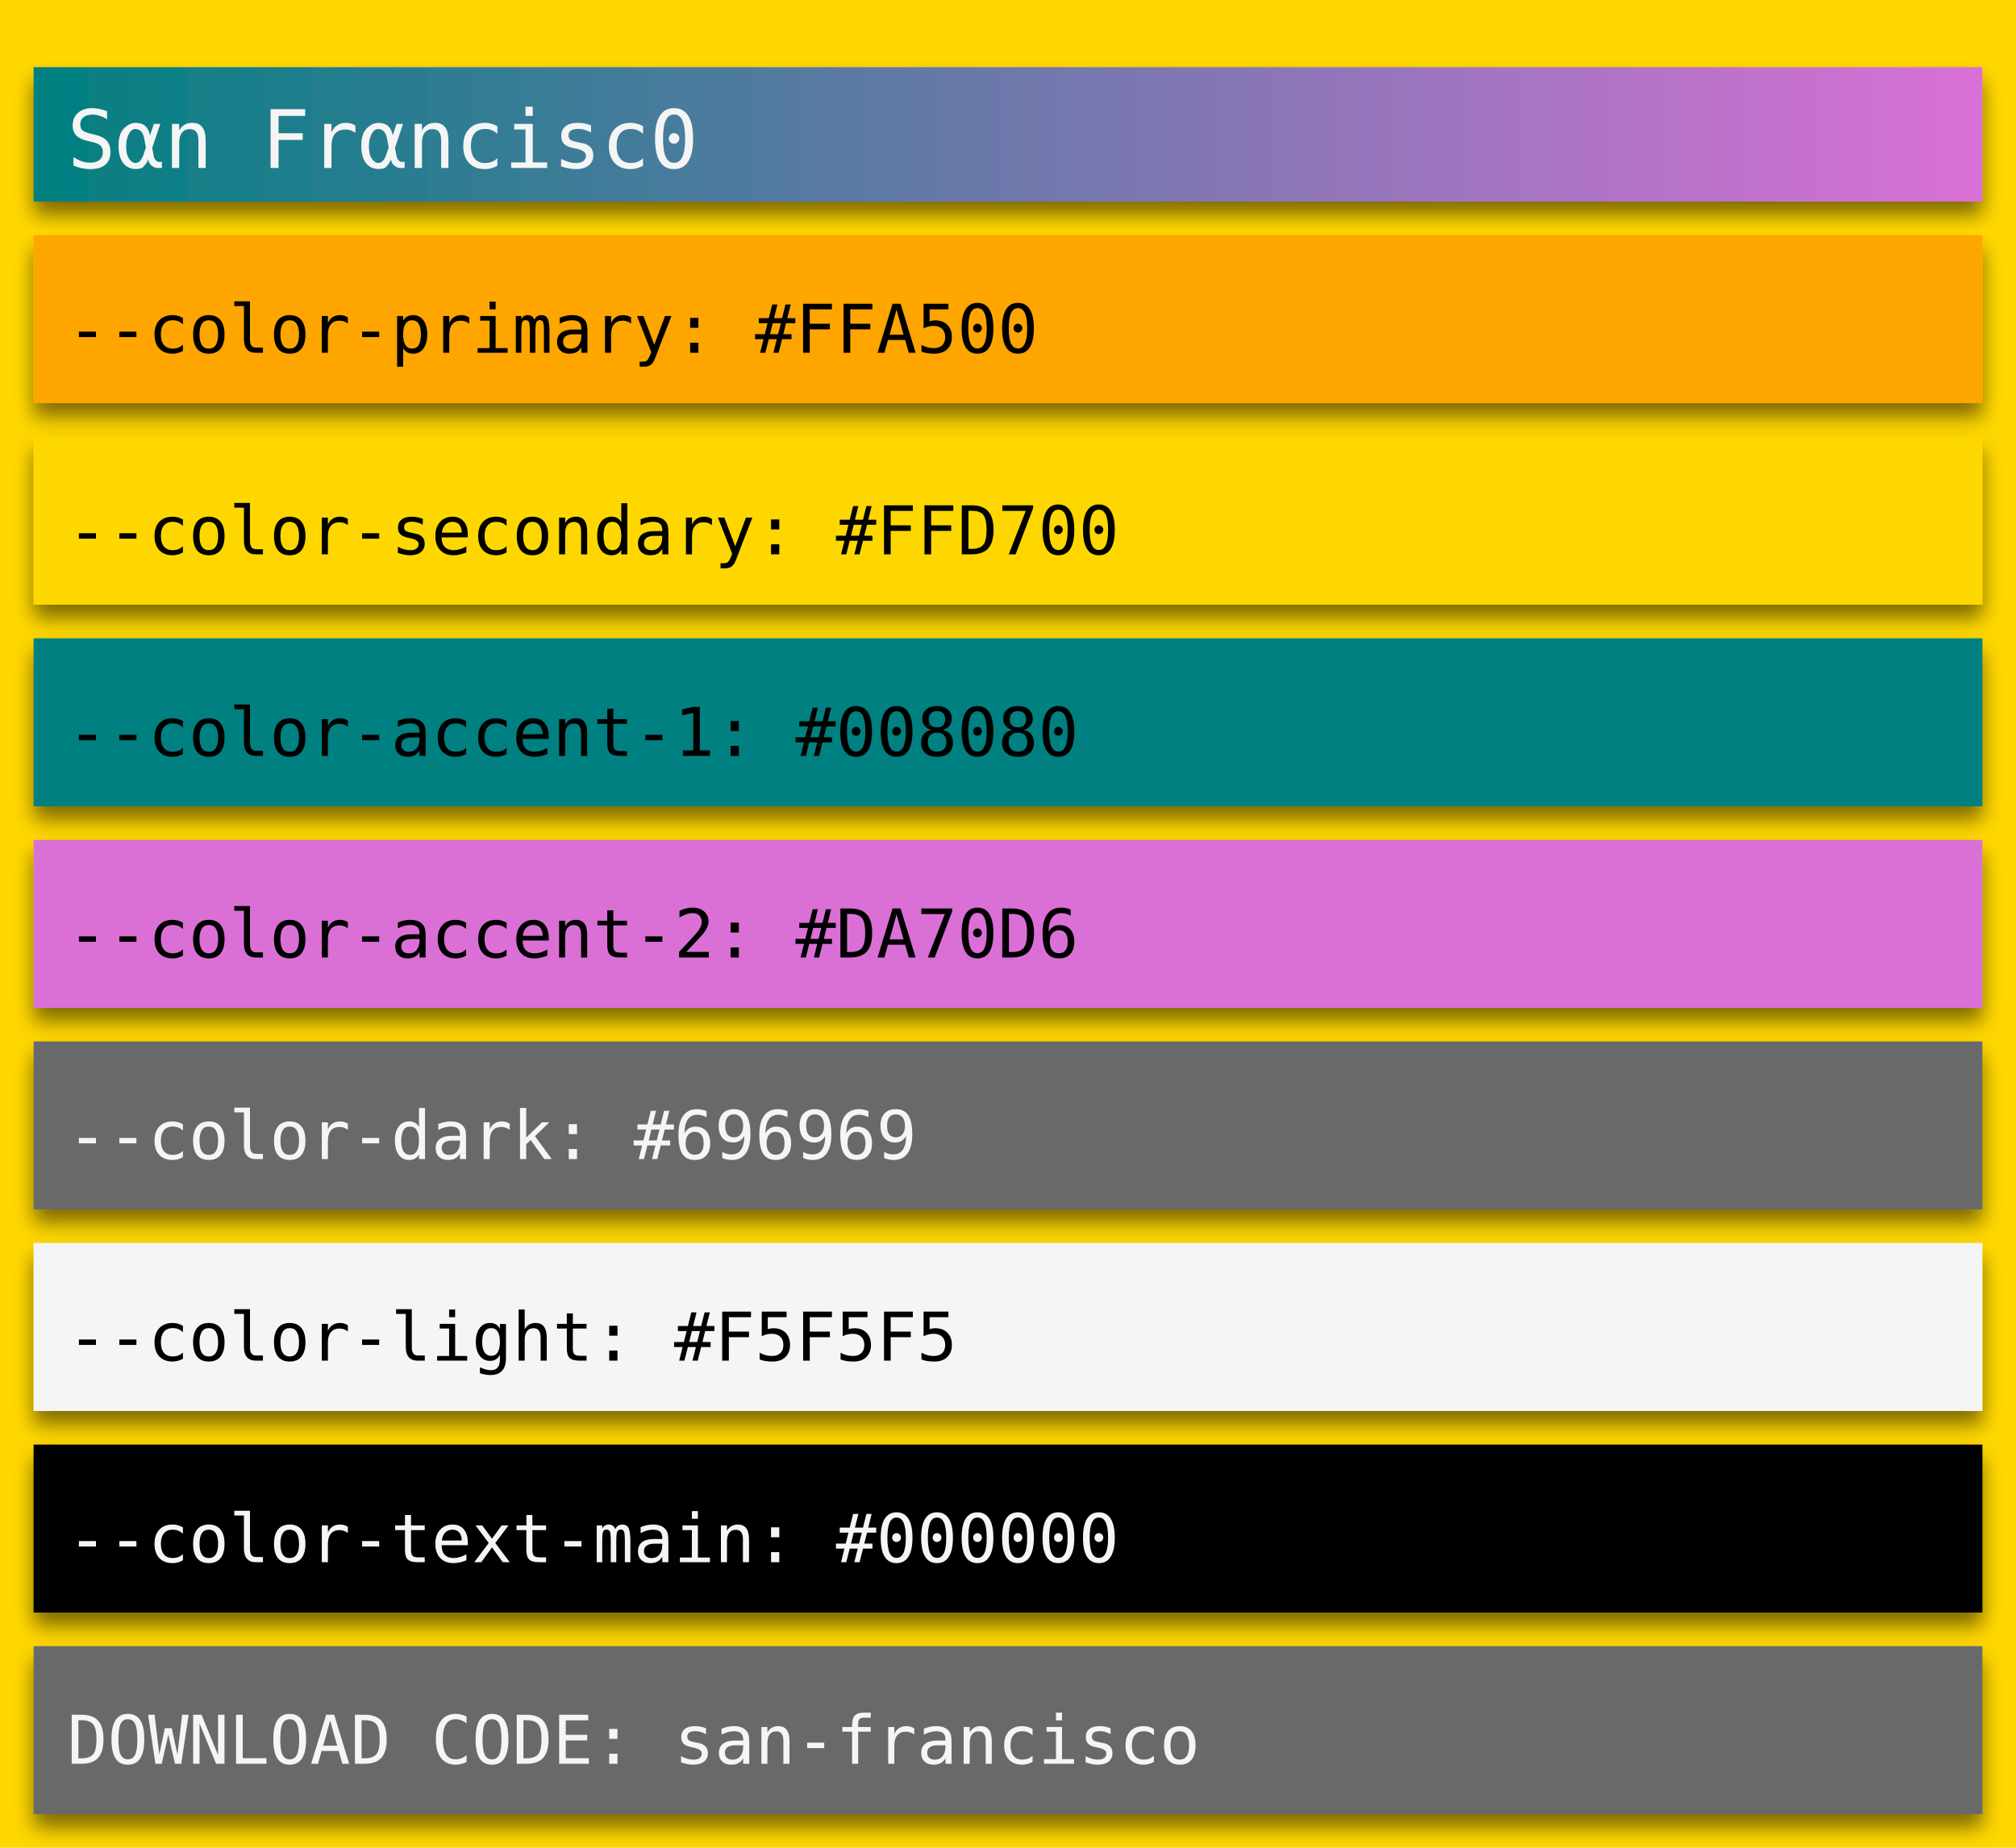
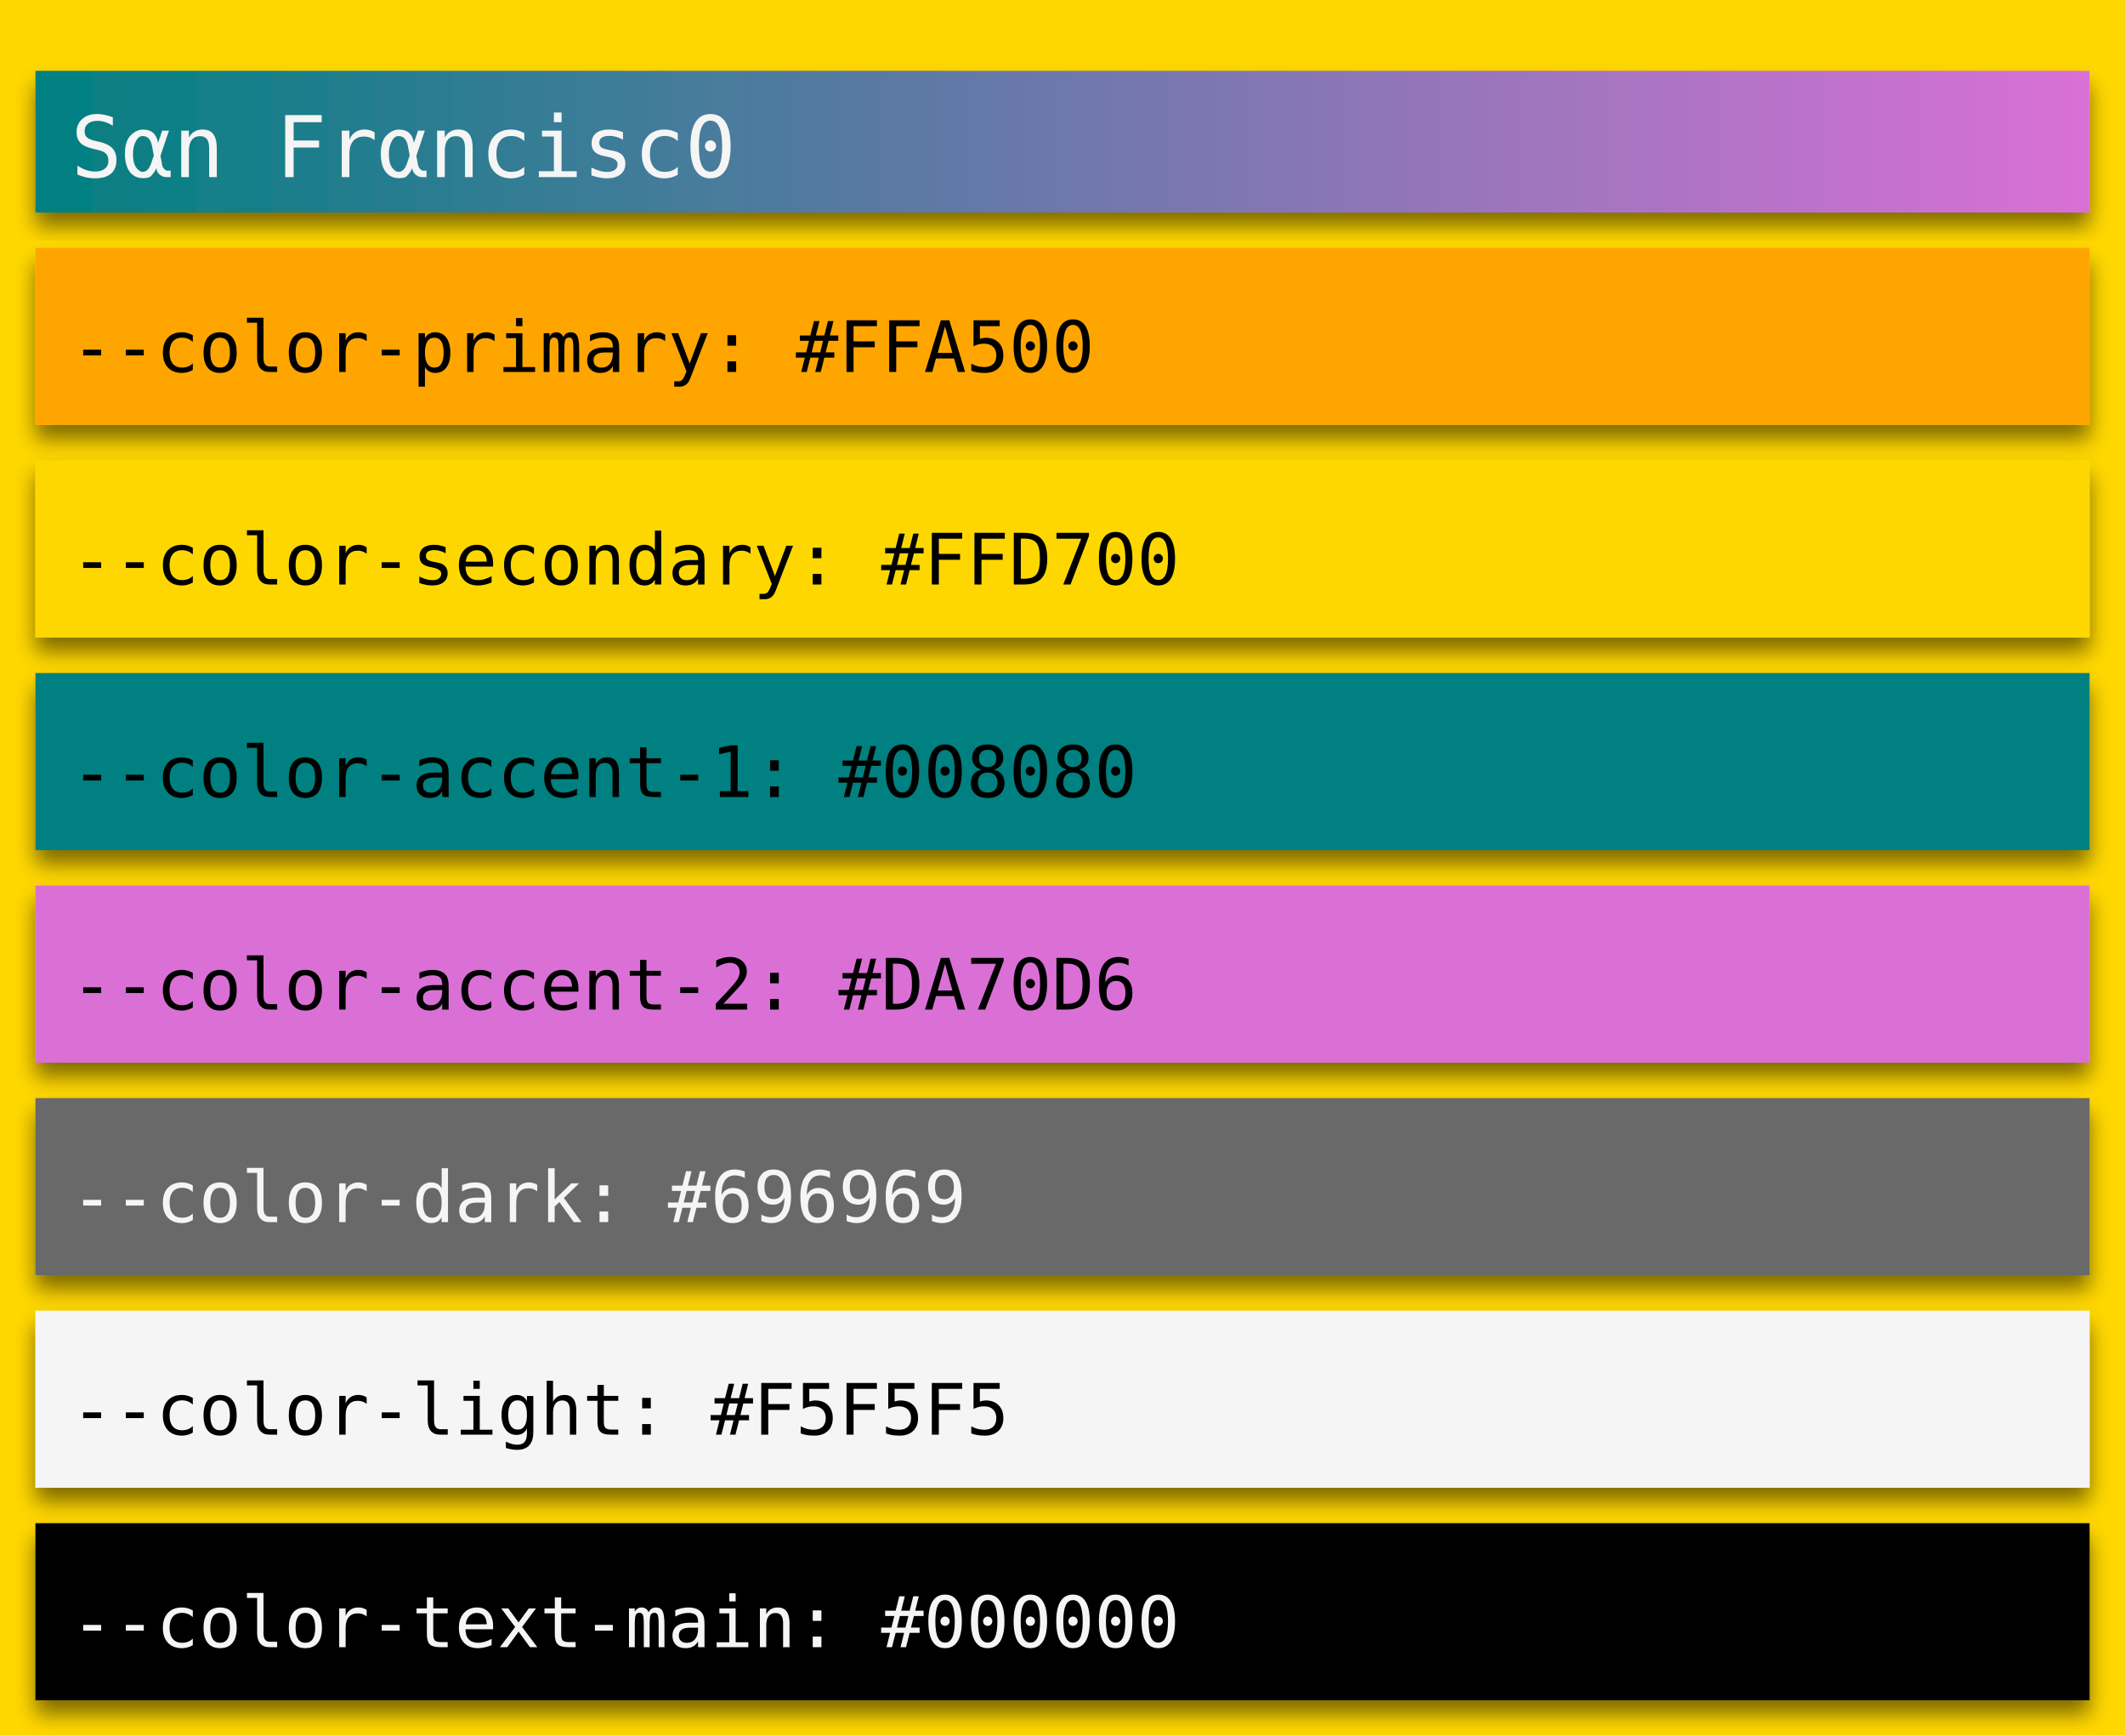
- <svg xmlns="http://www.w3.org/2000/svg" width="600" height="550">
-   <rect x="0" y="0" width="600" height="550" fill="#FFD700" />
+ <svg xmlns="http://www.w3.org/2000/svg" width="600" height="490">
+   <rect x="0" y="0" width="600" height="490" fill="#FFD700" />
  <defs>
    <linearGradient id="displayNameGradient" x1="0%" y1="0%" x2="100%" y2="0%">
      <stop offset="0%" style="stop-color:#008080;stop-opacity:1" />
      <stop offset="100%" style="stop-color:#DA70D6;stop-opacity:1" />
    </linearGradient>
    <filter id="shadow" x="-20%" y="-20%" width="140%" height="140%">
      <feGaussianBlur in="SourceAlpha" stdDeviation="3" />
      <feOffset dx="0" dy="4" result="offsetblur" />
      <feComponentTransfer>
        <feFuncA type="linear" slope="0.5" />
      </feComponentTransfer>
      <feMerge>
        <feMergeNode />
        <feMergeNode in="SourceGraphic" />
      </feMerge>
    </filter>
  </defs>
  <rect x="10" y="20" width="580" height="40" fill="url(#displayNameGradient)" filter="url(#shadow)" />
  <text x="20" y="50" fill="#F5F5F5" font-size="24" font-family="monospace">S⍺n Fr⍺ncisc0</text>
  <rect x="10" y="70" width="580" height="50" fill="#FFA500" filter="url(#shadow)" />
  <text x="20" y="105" fill="#000000" font-size="20" font-family="monospace">--color-primary: #FFA500</text>
  <rect x="10" y="130" width="580" height="50" fill="#FFD700" filter="url(#shadow)" />
  <text x="20" y="165" fill="#000000" font-size="20" font-family="monospace">--color-secondary: #FFD700</text>
  <rect x="10" y="190" width="580" height="50" fill="#008080" filter="url(#shadow)" />
  <text x="20" y="225" fill="#000000" font-size="20" font-family="monospace">--color-accent-1: #008080</text>
  <rect x="10" y="250" width="580" height="50" fill="#DA70D6" filter="url(#shadow)" />
  <text x="20" y="285" fill="#000000" font-size="20" font-family="monospace">--color-accent-2: #DA70D6</text>
  <rect x="10" y="310" width="580" height="50" fill="#696969" filter="url(#shadow)" />
  <text x="20" y="345" fill="#F5F5F5" font-size="20" font-family="monospace">--color-dark: #696969</text>
  <rect x="10" y="370" width="580" height="50" fill="#F5F5F5" filter="url(#shadow)" />
  <text x="20" y="405" fill="#000000" font-size="20" font-family="monospace">--color-light: #F5F5F5</text>
  <rect x="10" y="430" width="580" height="50" fill="#000000" filter="url(#shadow)" />
  <text x="20" y="465" fill="#F5F5F5" font-size="20" font-family="monospace">--color-text-main: #000000</text>
-   <rect x="10" y="490" width="580" height="50" fill="#696969" filter="url(#shadow)" />
-   <text x="20" y="525" fill="#F5F5F5" font-size="20" font-family="monospace">DOWNLOAD CODE: san-francisco</text>
</svg>
